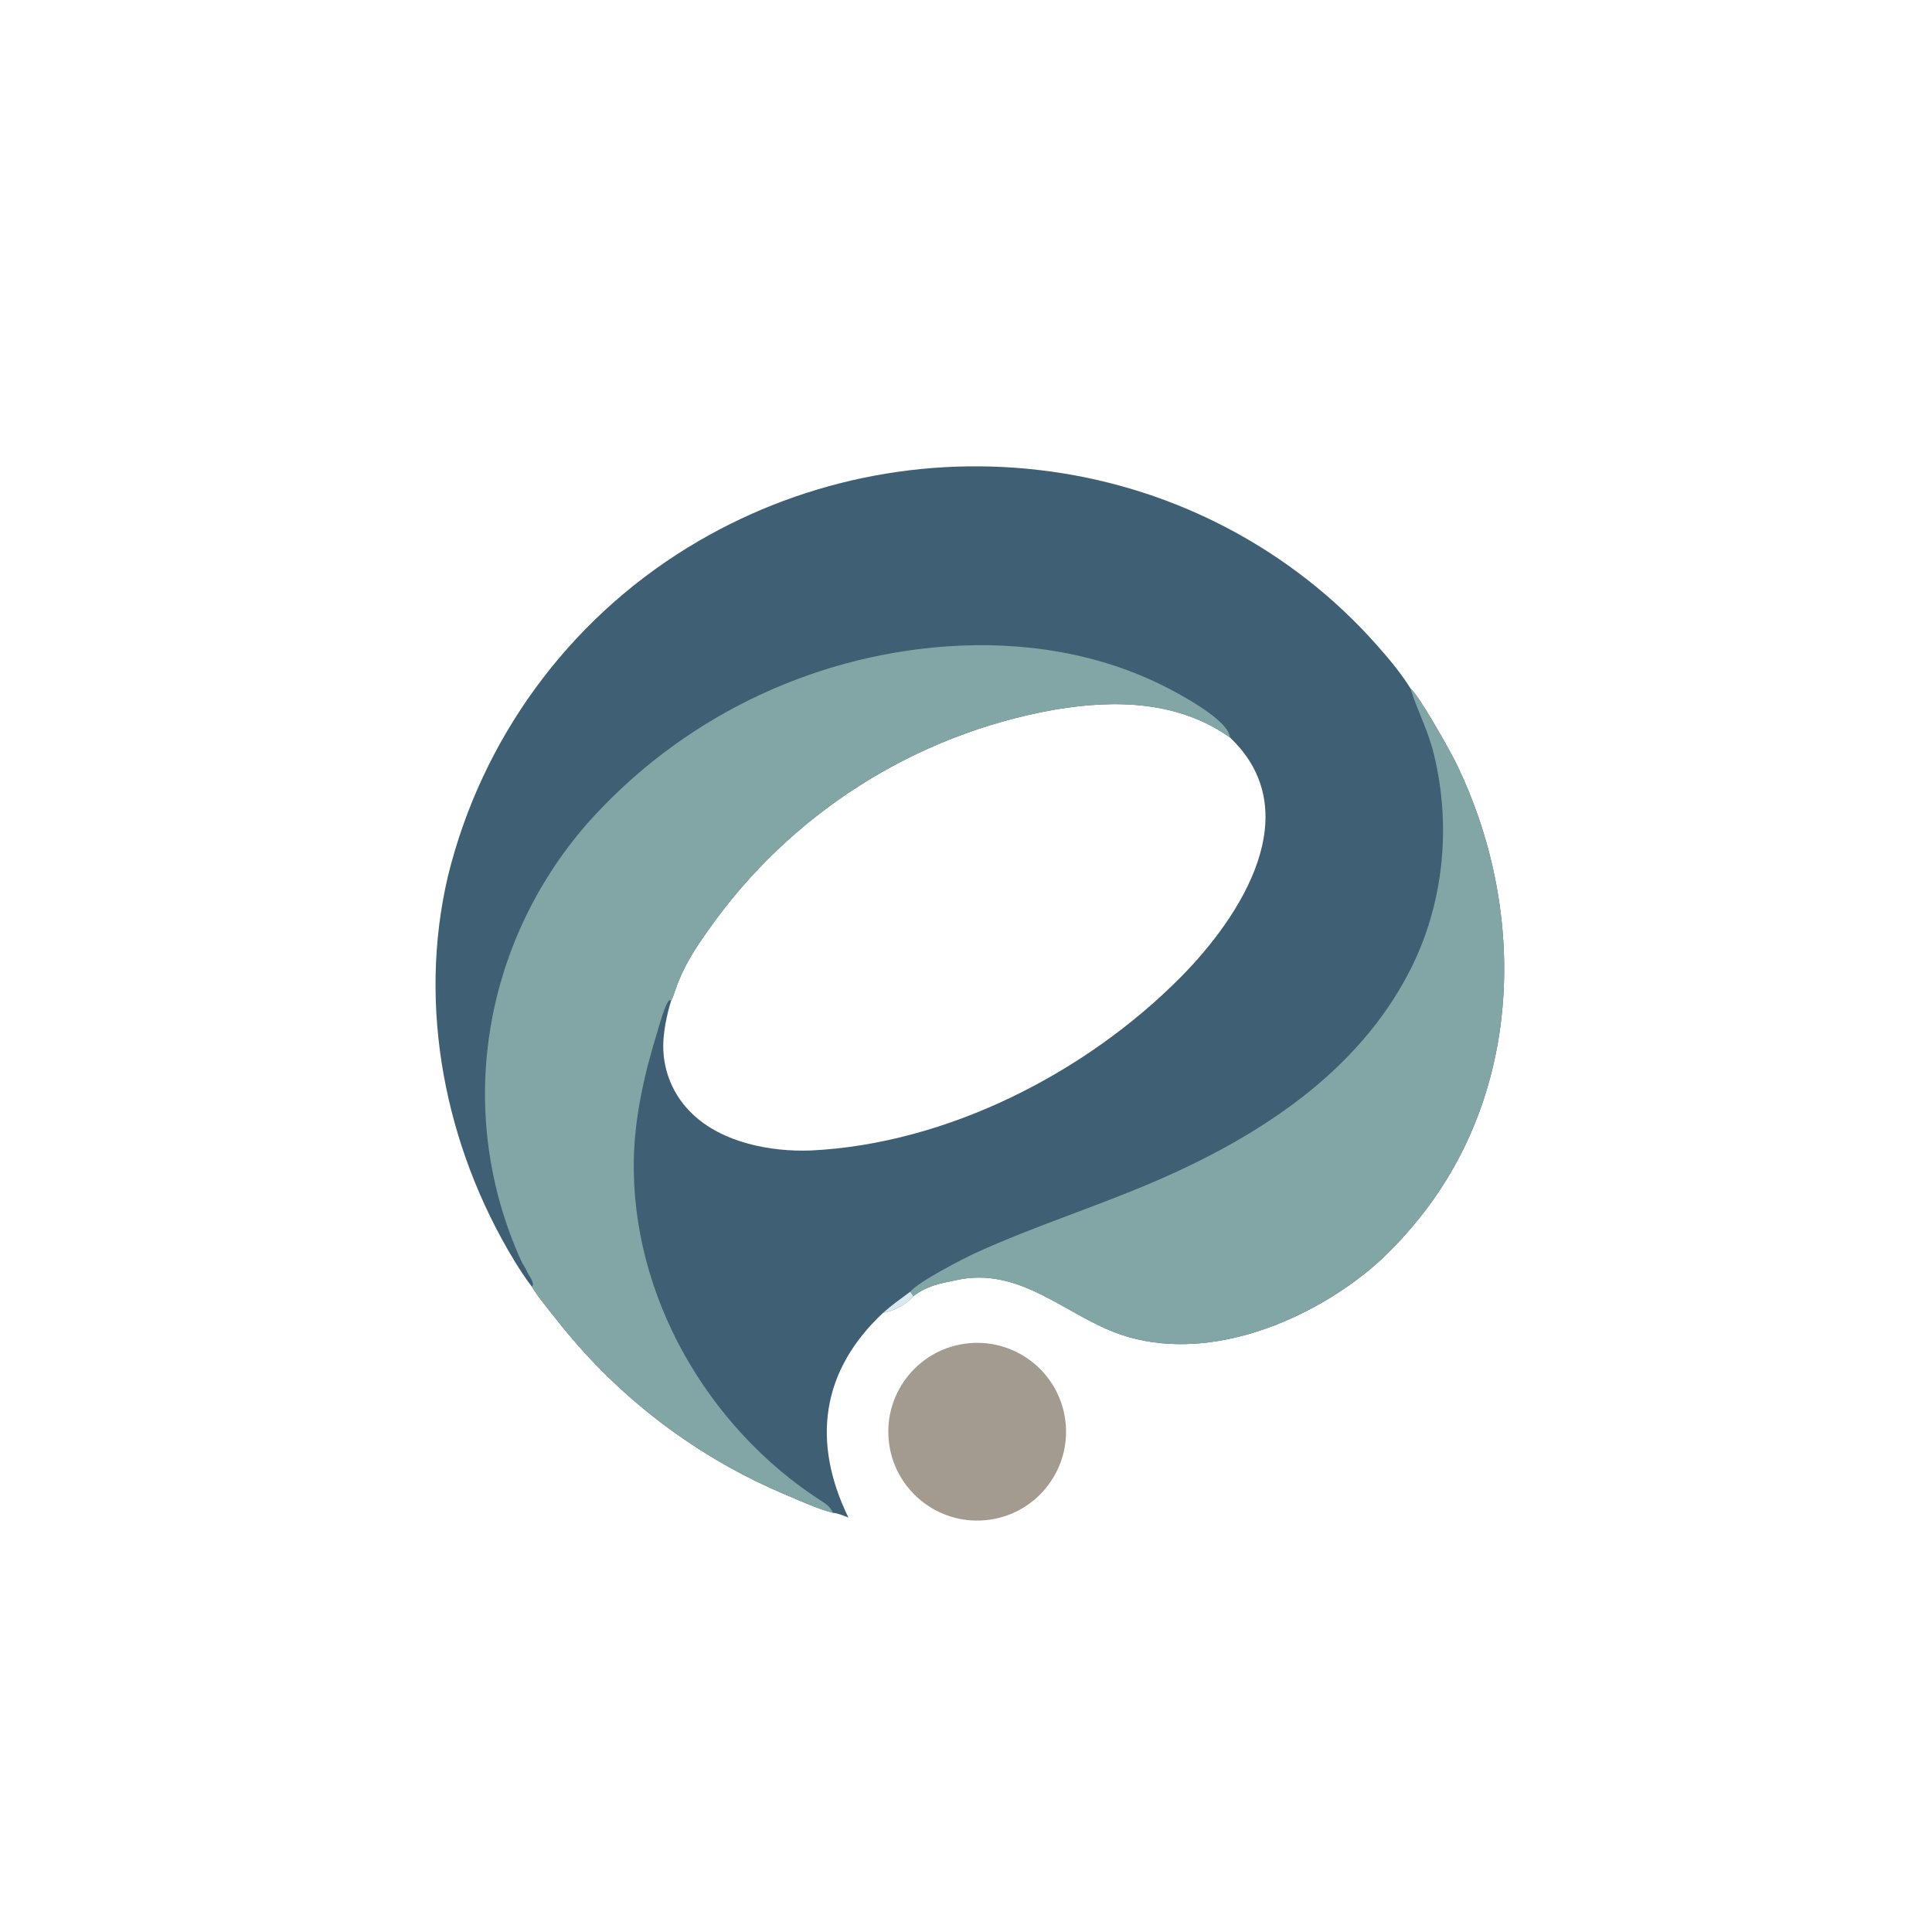
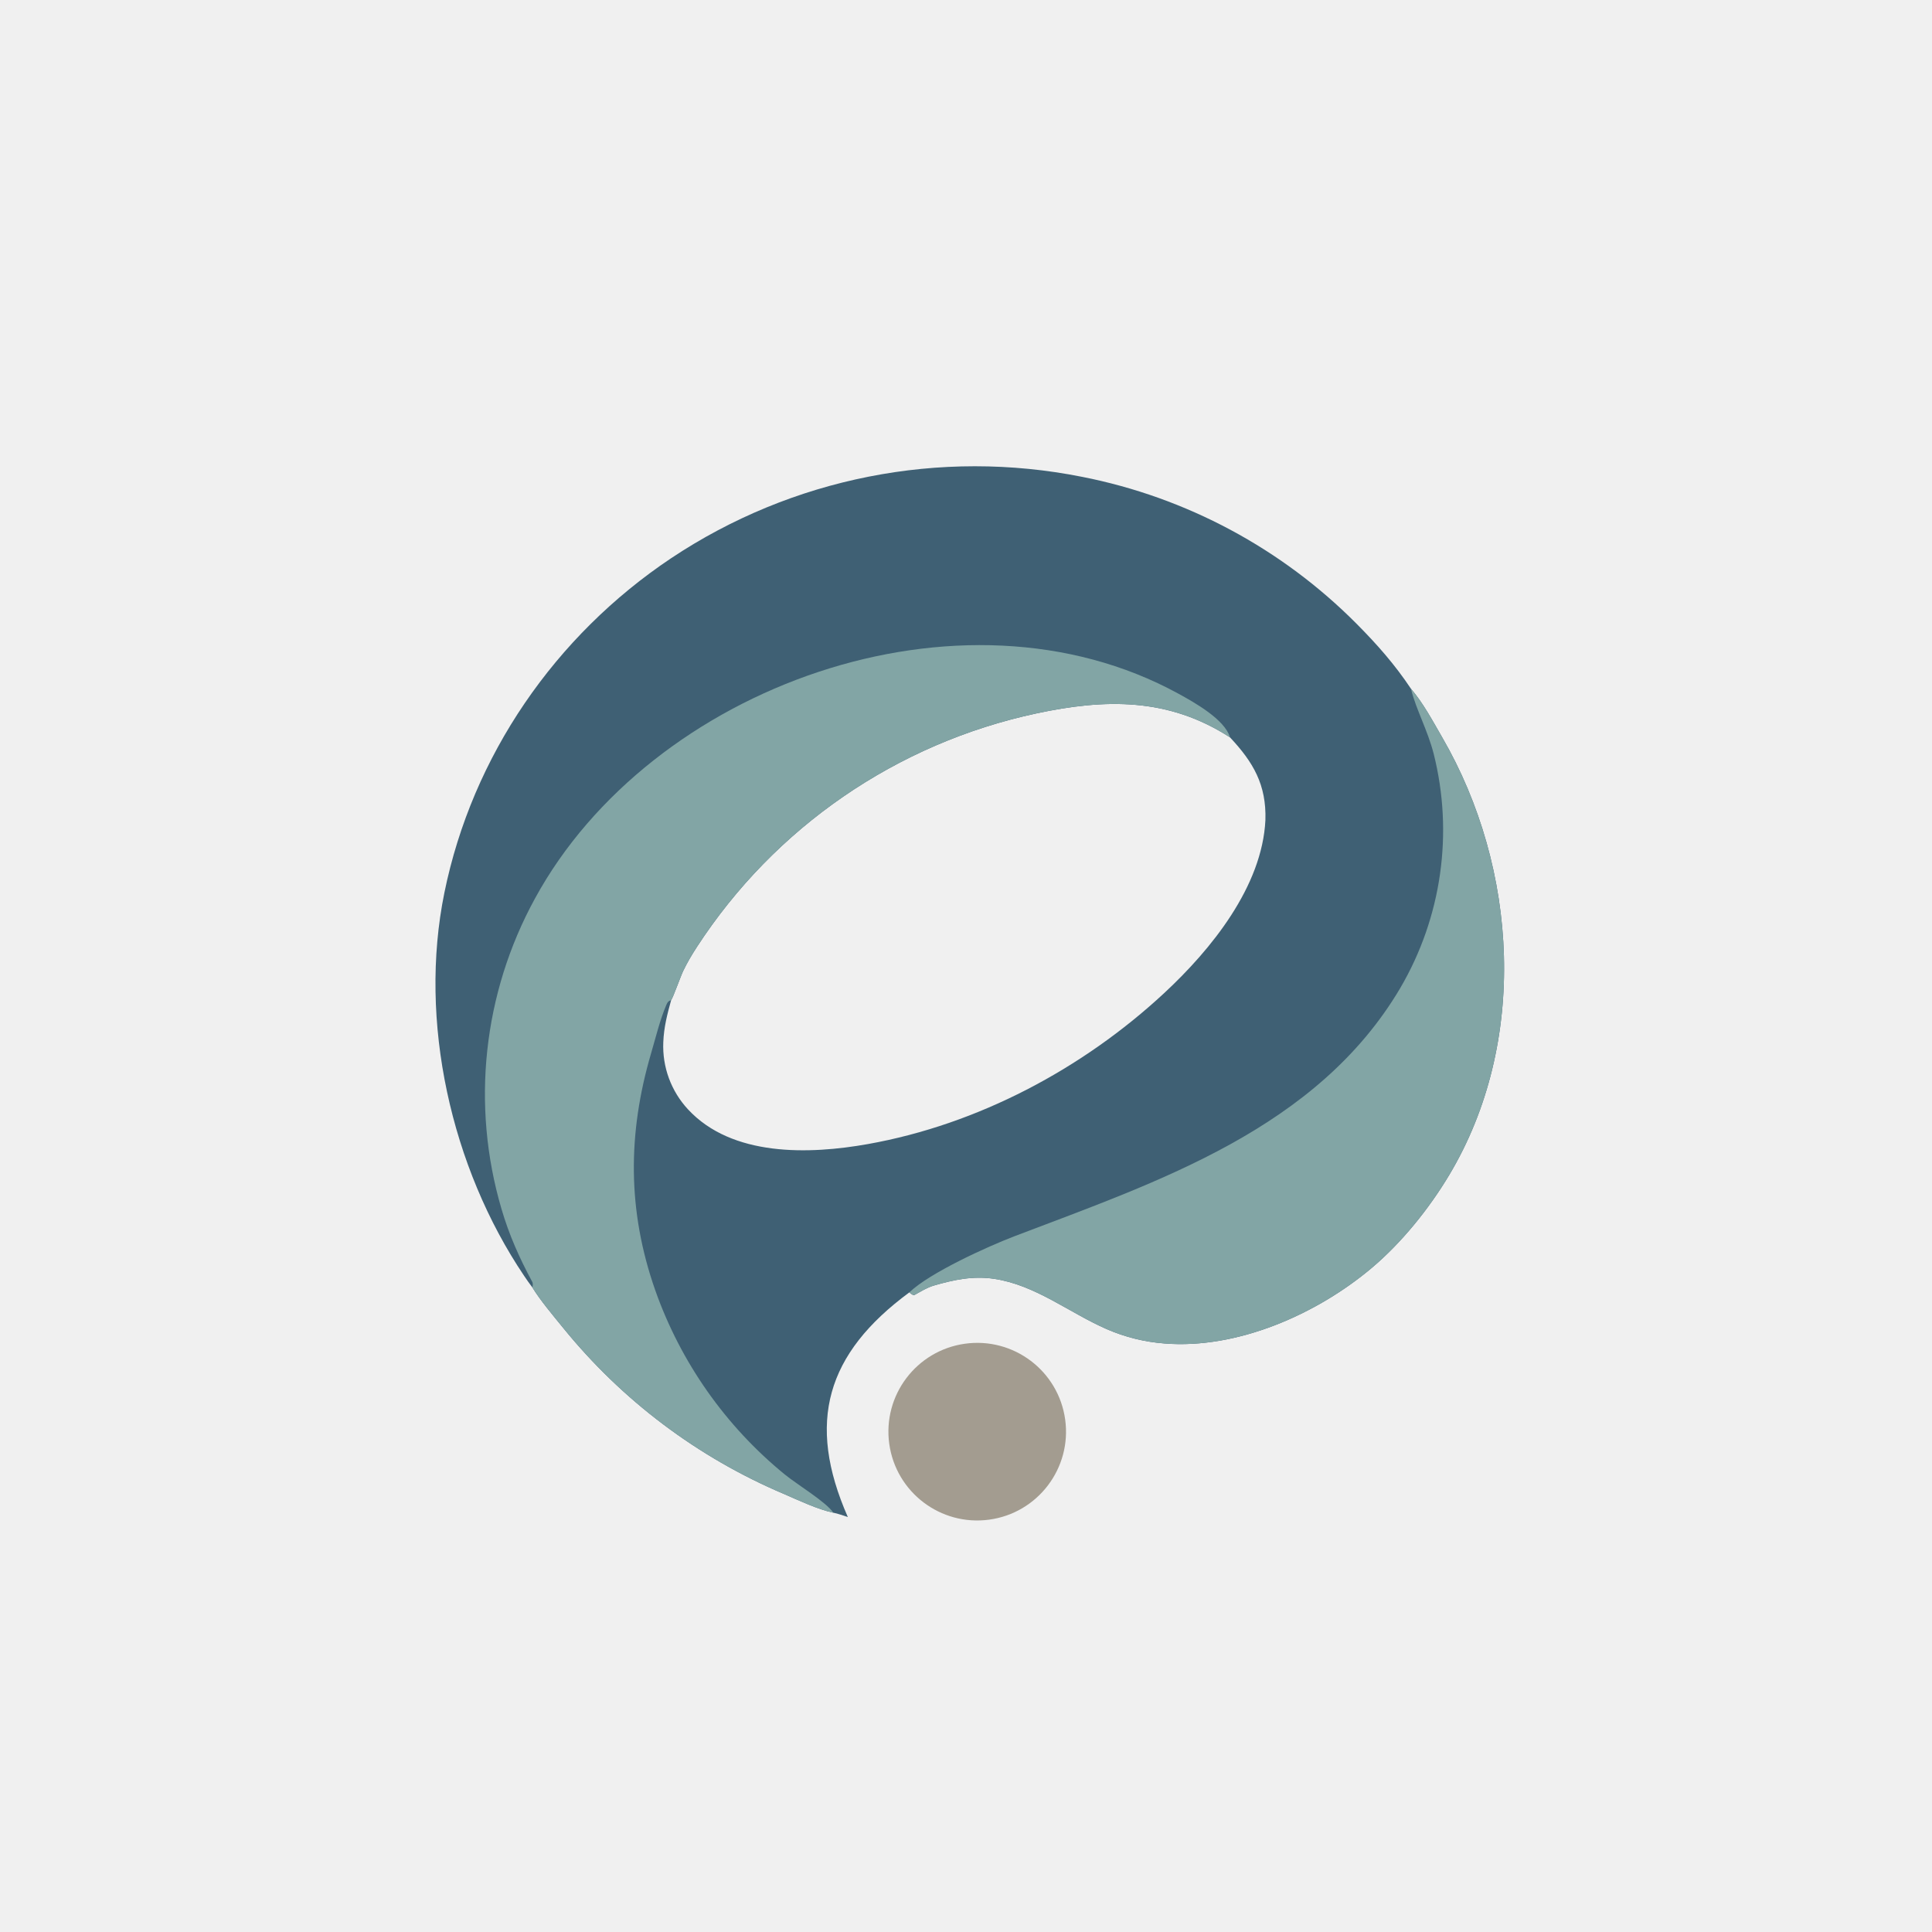
<svg xmlns="http://www.w3.org/2000/svg" width="2040" height="2040" viewBox="0 0 2040 2040">
-   <path fill="white" d="M0 0L2040 0L2040 2040L0 2040L0 0Z" />
-   <path fill="#3F5F74" d="M561.466 1358.52C555.239 1350.46 547.889 1339.15 542.589 1330.39C469.719 1210.02 440.655 1062.55 472.97 925.16C508.423 780.714 599.365 656.055 726.092 578.196C840.916 507.716 976.671 479.35 1110.11 497.955C1242.33 516.262 1364.58 580.62 1453.26 680.551C1465.97 694.872 1479.31 710.656 1489.34 726.927C1498.51 734.604 1530.53 791.616 1537.07 804.927C1612.34 958.605 1608.74 1149.43 1498.84 1286.05C1482.66 1306.17 1463.44 1326.86 1443.02 1343.28C1374.31 1398.55 1271.35 1438.8 1184 1409.39C1125.41 1389.67 1077.29 1335.98 1008.57 1351.94C991.404 1355.42 979.087 1357.67 964.372 1368.59C956.276 1377.61 944.378 1384.11 932.506 1386.18C866.921 1447.43 856.943 1522.46 895.808 1602.36C890.675 1600.44 885.03 1597.92 879.689 1597.39C864.617 1593.7 845.072 1584.9 830.645 1578.73C736.576 1539.37 653.983 1476.88 590.542 1397.04C582.47 1386.9 568.028 1369.35 561.466 1358.52Z" />
-   <path fill="white" d="M708.73 1056.57C710.105 1054.11 712.348 1047.63 713.38 1044.57C721.253 1021.23 733.726 1002.08 747.946 982.014C834.34 859.199 965.81 775.546 1113.66 749.316C1177.55 738.538 1244.15 740.003 1298.72 778.708C1381.34 857.178 1310.88 966.918 1246.91 1031.57C1146.66 1132.87 1000.21 1207.82 856.336 1214.79C813.543 1216.39 762.346 1206.53 730.749 1175.83C711.252 1157.22 700.25 1131.42 700.316 1104.46C700.231 1090.43 704.23 1070.17 708.73 1056.57Z" />
-   <path fill="#82A6A5" d="M561.466 1358.52C565.858 1355.76 558.171 1346.83 556.605 1342.86C555.19 1339.27 552.034 1335.07 550.371 1331.41C480.054 1176.64 508.634 997.194 620.105 869.53C717.652 759.754 854.341 692.587 1000.84 682.441C1080.26 677.083 1160.63 689.405 1231.87 725.916C1247.97 734.168 1297.58 760.821 1298.72 778.708C1244.15 740.003 1177.55 738.538 1113.66 749.316C965.81 775.546 834.34 859.199 747.946 982.014C733.726 1002.08 721.253 1021.23 713.38 1044.57C712.348 1047.63 710.105 1054.11 708.73 1056.57L706.759 1056.01C702.017 1060.52 696.183 1082.8 694.111 1089.47C680.753 1132.48 670.215 1178.38 669.265 1223.54C666.236 1367.59 746.925 1507.28 867.042 1584.75C873.433 1588.87 875.997 1590.47 879.689 1597.39C864.617 1593.7 845.072 1584.9 830.645 1578.73C736.576 1539.37 653.983 1476.88 590.542 1397.04C582.47 1386.9 568.028 1369.35 561.466 1358.52Z" />
-   <path fill="#82A6A5" d="M1489.34 726.927C1498.51 734.604 1530.53 791.616 1537.07 804.927C1612.34 958.605 1608.74 1149.43 1498.84 1286.05C1482.66 1306.17 1463.44 1326.86 1443.02 1343.28C1374.31 1398.55 1271.35 1438.8 1184 1409.39C1125.41 1389.67 1077.29 1335.98 1008.57 1351.94C991.404 1355.42 979.087 1357.67 964.372 1368.59L961.063 1363.97C969.79 1353.36 1016.77 1329.05 1031 1322.58C1093.89 1293.98 1159.56 1273.53 1223.03 1245.9C1330.35 1199.2 1434.2 1131.82 1488.89 1024.46C1524.36 954.845 1532.57 873.19 1514.24 797.196C1507.79 770.445 1497.53 752.832 1489.93 728.827L1489.34 726.927Z" />
-   <path fill="#D9E9EF" d="M961.063 1363.97L964.372 1368.59C956.276 1377.61 944.378 1384.11 932.506 1386.18C941.581 1378.06 951.267 1371.19 961.063 1363.97Z" />
-   <path fill="#A39B8F" d="M1022.88 1418.33C1074.55 1413.4 1120.4 1451.34 1125.23 1503.01C1130.06 1554.68 1092.03 1600.46 1040.35 1605.19C988.812 1609.91 943.185 1572.01 938.368 1520.48C933.551 1468.95 971.363 1423.25 1022.88 1418.33Z" />
+   <path fill="#3F6074" d="M562.206 1359.52C559.126 1355.48 556.18 1351.33 553.374 1347.1C476.222 1232.57 441.592 1078.2 469.223 942.66C498.741 797.865 586.383 671.155 708.649 589.421C836.234 504.405 992.348 473.508 1142.7 503.516C1252.65 525.164 1353.6 579.239 1432.54 658.774C1454.23 680.61 1472.78 701.667 1489.83 727.237C1502.85 742.479 1512.75 761.235 1522.79 778.549C1603.2 917.215 1613.79 1100.93 1530.2 1240.71C1508.97 1276.21 1480.05 1312.13 1448.48 1338.75C1390.27 1387.84 1306.37 1424.75 1229.73 1418.59C1208.66 1417.01 1188.01 1411.9 1168.64 1403.46C1128.88 1386.11 1093.65 1356.89 1049.71 1350.31C1027.67 1347.01 1007.38 1351.22 986.201 1357.37C978.805 1359.52 972.354 1363.66 965.616 1367.37C964.131 1368.19 961.237 1365.47 960.14 1364.66C872.57 1429.2 851.152 1501.72 895.242 1601.87C890.902 1600.45 884.251 1598.04 879.96 1597.29C863.691 1593.87 843.08 1584.13 827.466 1577.35C736.654 1538.83 656.681 1478.62 594.562 1402C584.469 1389.62 570.212 1372.72 562.206 1359.52ZM1298.77 778.611C1233.75 736.491 1167.14 737.677 1094.09 753.353C946.87 784.904 818.126 873.46 736.006 999.662C730.134 1008.78 726.085 1015.54 721.409 1025.15C718.762 1030.59 710.672 1053.43 708.659 1056.07C704.516 1071.01 700.979 1084.78 700.372 1100.41C699.225 1126.56 708.592 1152.09 726.383 1171.29C772.854 1221.53 854.243 1219.12 916.487 1208.01C1032.5 1187.3 1143.1 1128.63 1229.28 1048.6C1278.81 1002.6 1332.76 936.175 1336.15 865.888C1337.28 828.534 1323.27 804.746 1298.77 778.611Z" />
+   <path fill="#82A5A5" d="M562.206 1359.52C562.544 1357.72 562.922 1355.23 562.023 1353.56C548.533 1328.51 537.56 1304 529.529 1276.55C497.277 1166.97 509.969 1049.06 564.804 948.851C686.868 724.643 1014.65 606.87 1244.15 732.387C1261.01 741.611 1293.25 759.583 1298.77 778.611C1233.75 736.491 1167.14 737.677 1094.09 753.353C946.87 784.904 818.126 873.46 736.006 999.662C730.134 1008.78 726.085 1015.54 721.409 1025.15C718.762 1030.59 710.672 1053.43 708.659 1056.07C705.9 1057.04 705.111 1057.54 703.599 1061.06C696.888 1076.71 692.303 1095.8 687.541 1112C662.614 1196.81 662.373 1278.47 691.927 1362.53C718.799 1438.56 766.038 1505.75 828.49 1556.76C841.812 1567.65 872.253 1585.9 879.96 1597.29C863.691 1593.87 843.08 1584.13 827.466 1577.35C736.654 1538.83 656.681 1478.62 594.562 1402C584.469 1389.62 570.212 1372.72 562.206 1359.52Z" />
+   <path fill="#82A5A5" d="M1489.83 727.237C1502.85 742.479 1512.75 761.235 1522.79 778.549C1603.2 917.215 1613.79 1100.93 1530.2 1240.71C1508.97 1276.21 1480.05 1312.13 1448.48 1338.75C1390.27 1387.84 1306.37 1424.75 1229.73 1418.59C1208.66 1417.01 1188.01 1411.9 1168.64 1403.46C1128.88 1386.11 1093.65 1356.89 1049.71 1350.31C1027.67 1347.01 1007.38 1351.22 986.201 1357.37C978.805 1359.52 972.354 1363.66 965.616 1367.37C964.131 1368.19 961.237 1365.47 960.14 1364.66C981.561 1343.98 1042.97 1316.09 1071.55 1305.2C1223.16 1247.46 1390.86 1191.77 1478.59 1043.2C1522.29 968.528 1534.93 879.687 1513.8 795.791C1507.37 770.928 1495.37 749.335 1490.16 728.581L1489.83 727.237Z" />
+   <path fill="#A39C90" d="M1018.72 1418.86C1070.11 1411.59 1117.62 1447.45 1124.72 1498.86C1131.83 1550.26 1095.83 1597.67 1044.4 1604.62C993.192 1611.53 946.039 1575.72 938.963 1524.54C931.888 1473.35 967.557 1426.09 1018.72 1418.86Z" />
</svg>
